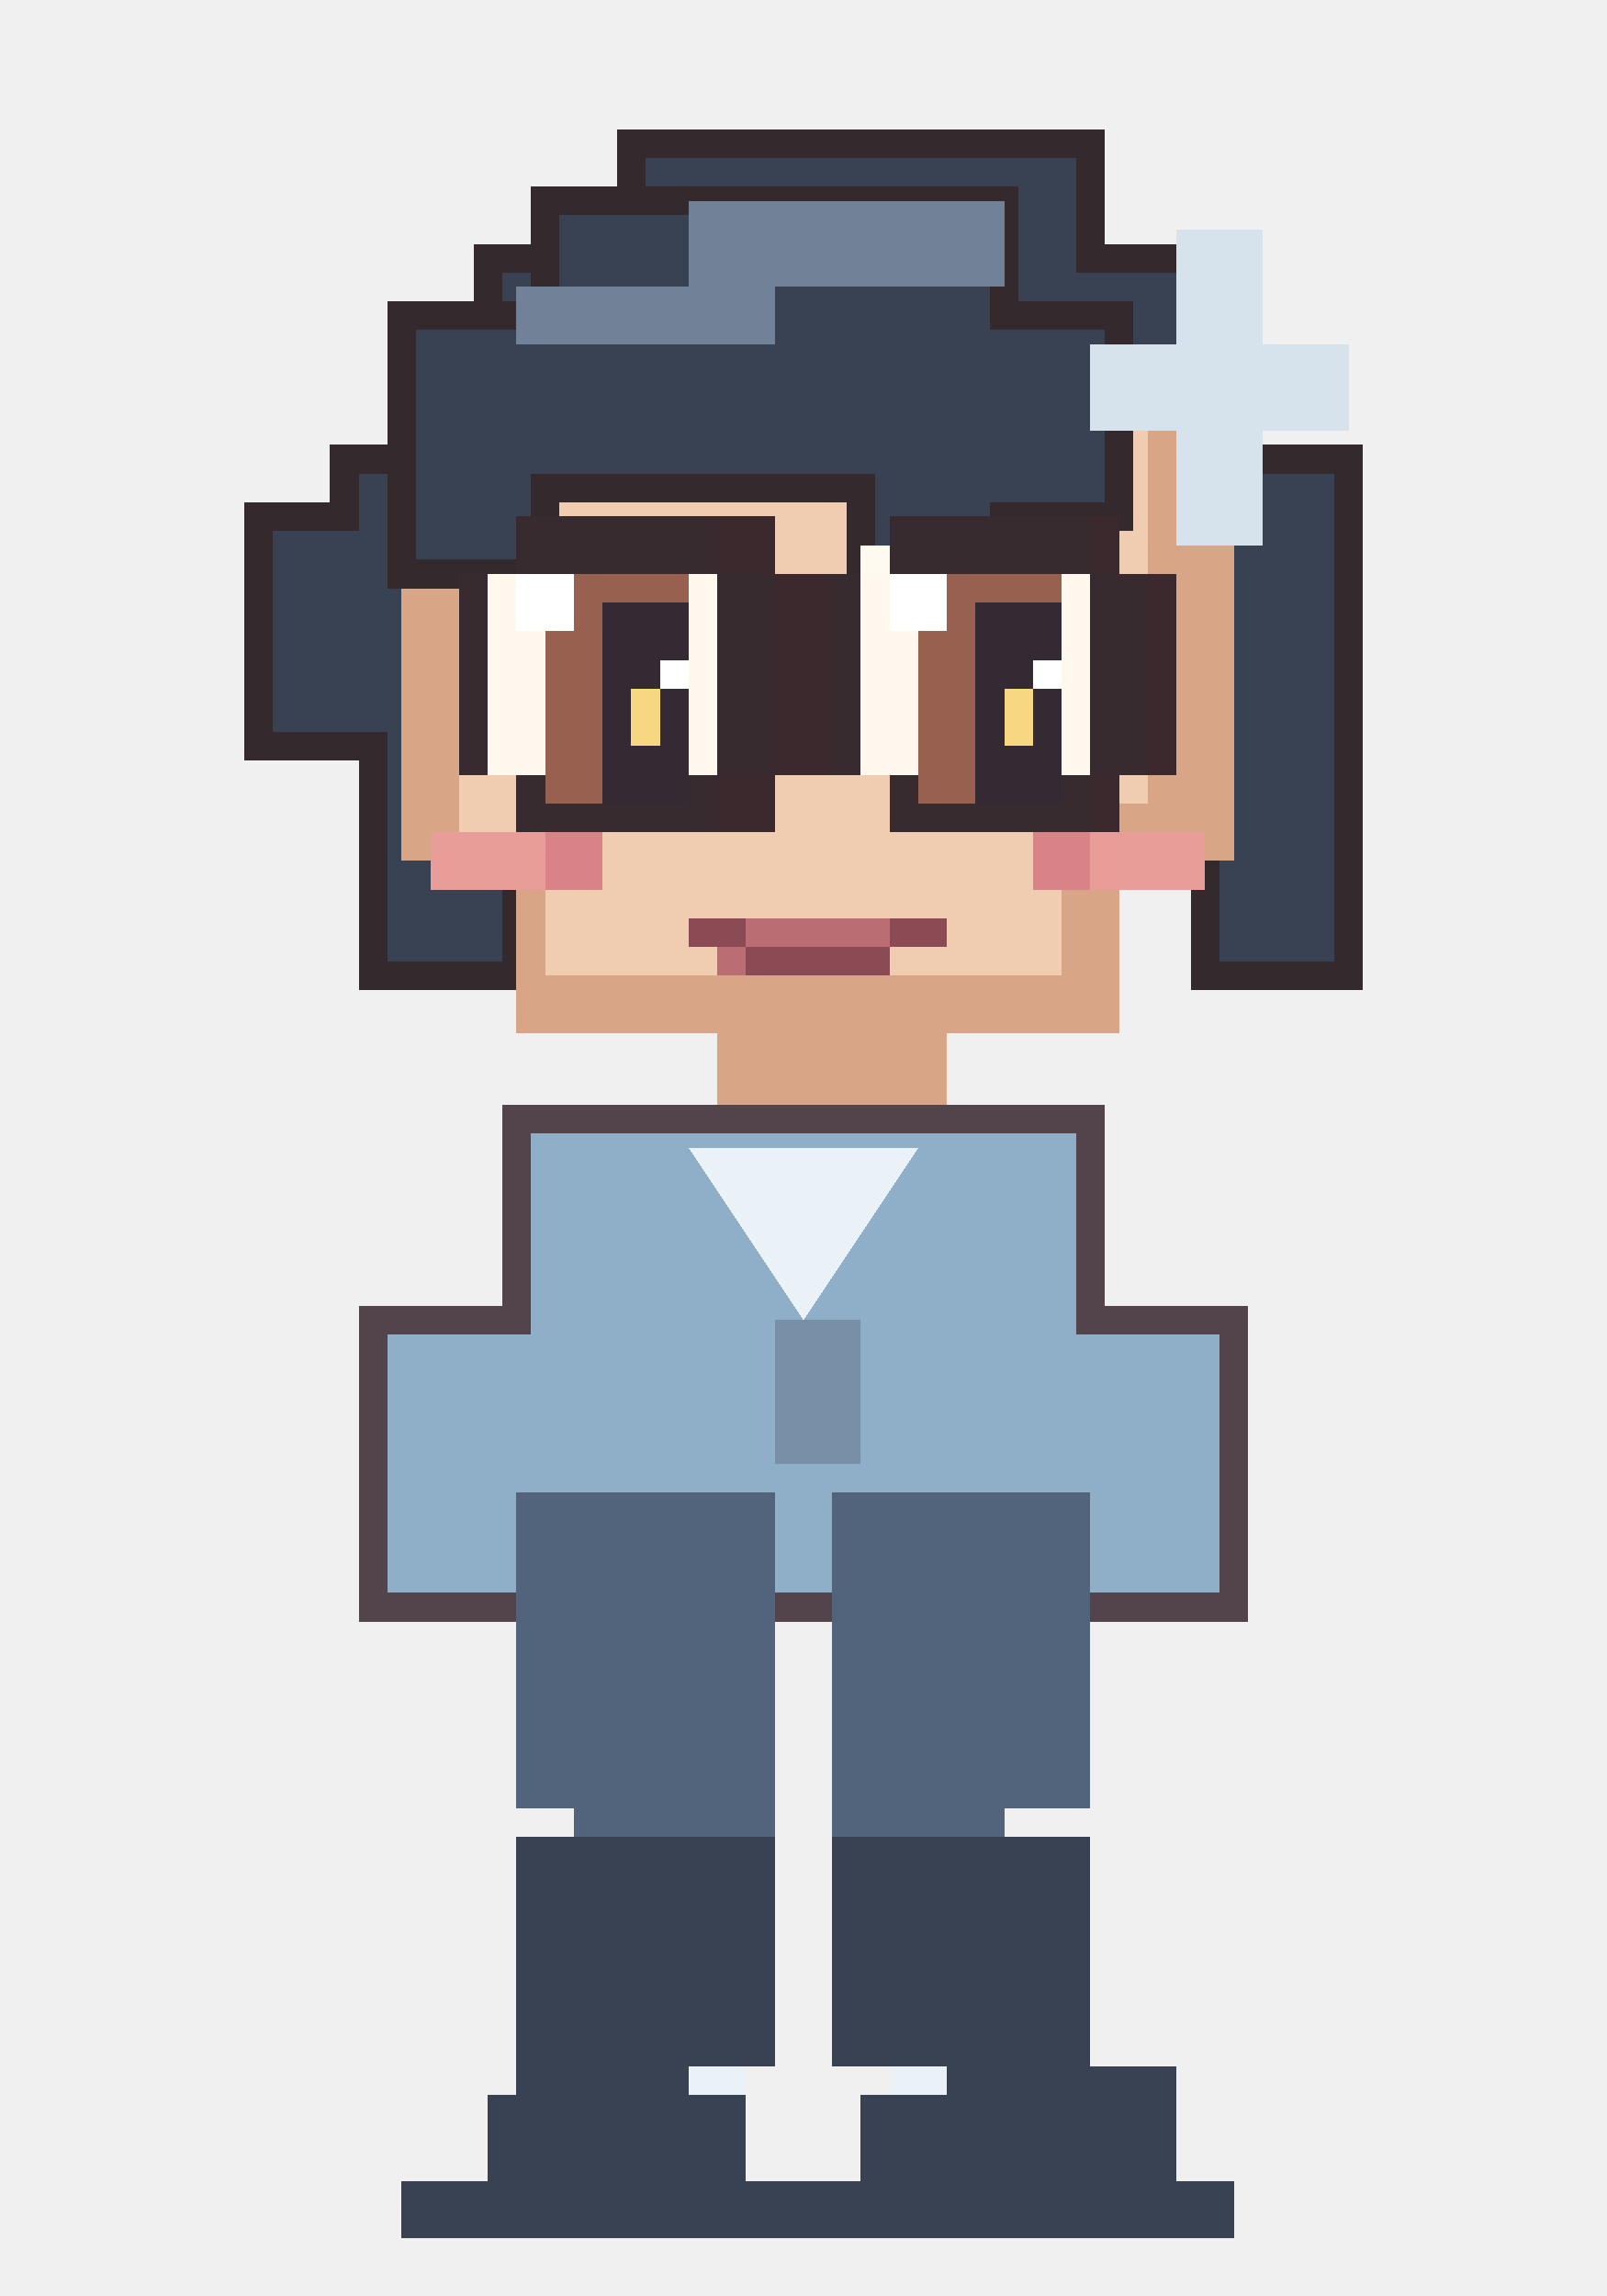
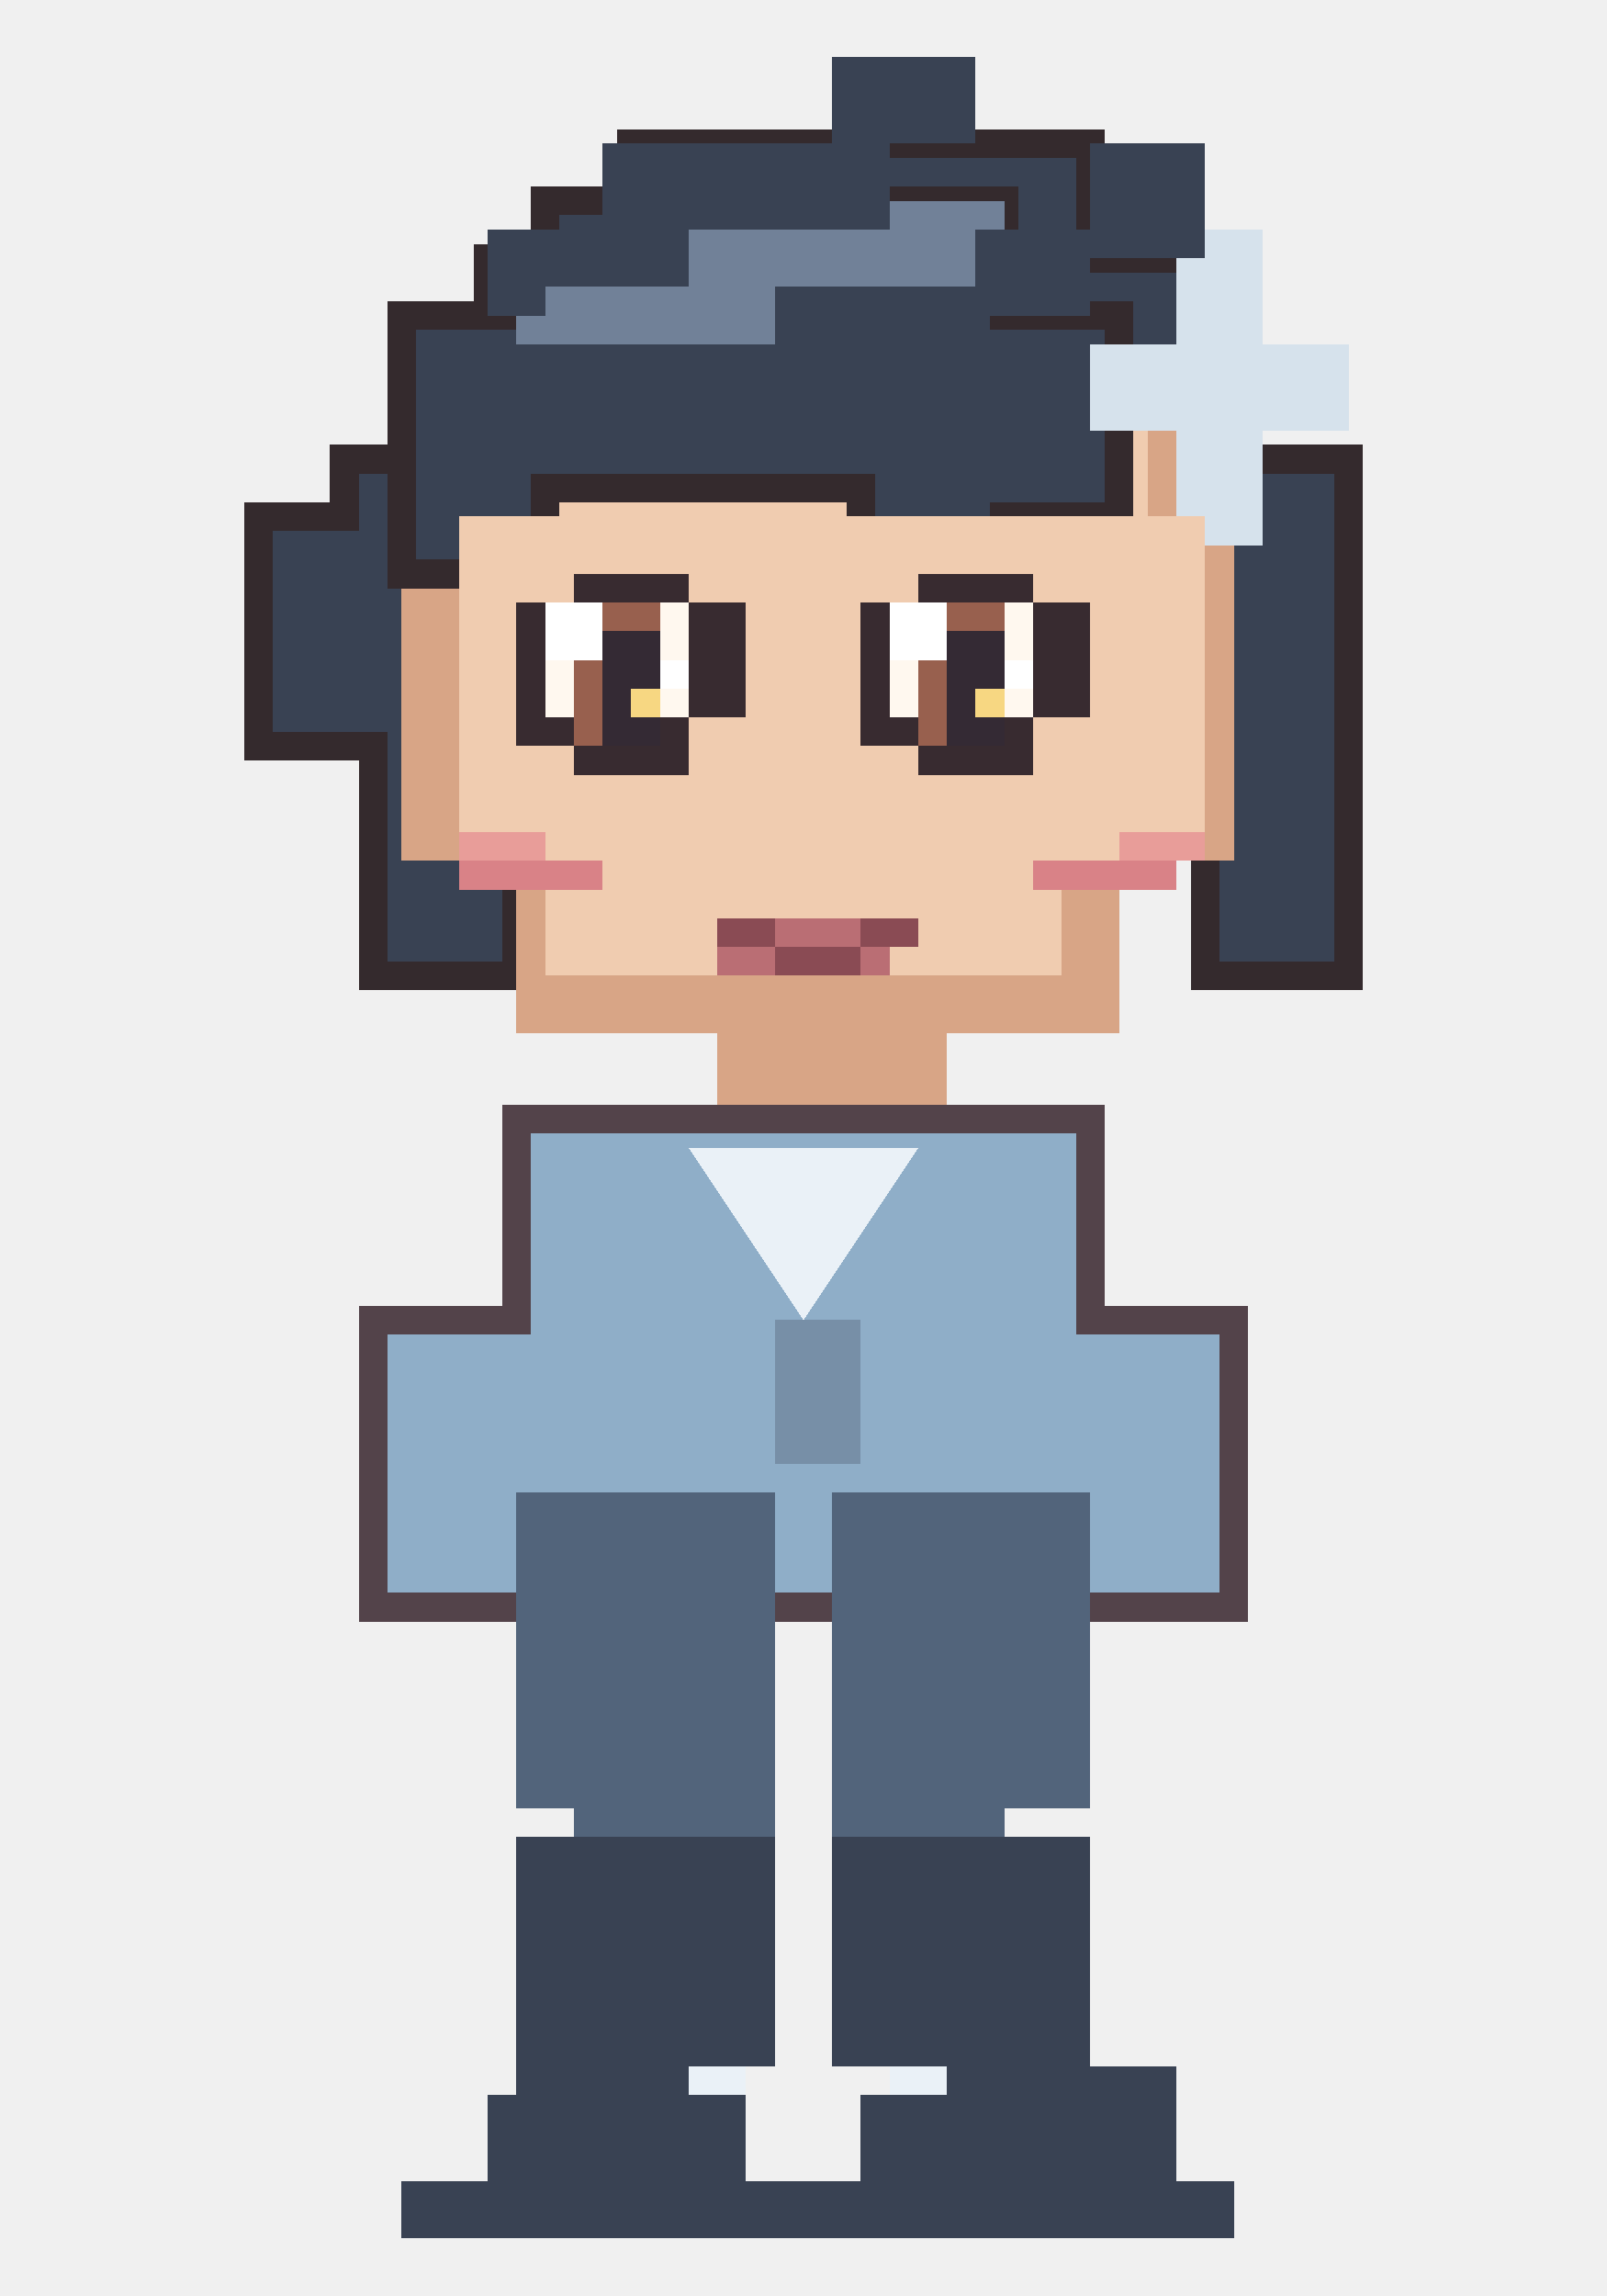
<svg xmlns="http://www.w3.org/2000/svg" viewBox="0 0 56 80" shape-rendering="crispEdges">
  <path fill="#394253" stroke="#342a2d" stroke-width="1" d="M12 16h5V9h5V5h16v4h5v7h4v18h-5V23h-4v-4H18v15h-5v-8H9V18h3z" />
  <path fill="#d8a586" d="M25 34h8v7h-8z" />
  <path fill="#f0ccb0" d="M19 39h5v8h-4v8h-5v-9h4z M32 39h5v7h4v10h-5v-8h-4z" />
  <path fill="#8faec8" stroke="#53434a" stroke-width="1" d="M18 39h20v7h5v10H13V46h5z" />
  <path fill="#52647b" d="M18 52h9v18h-7v-7h-2z M29 52h9v11h-3v7h-6z" />
  <path fill="#eaf1f7" d="M20 69h6v4h-6z M31 68h6v5h-6z" />
  <path fill="#eaf1f7" d="M24 40h8l-4 6z" />
  <path fill="#778fa7" d="M27 46h3v5h-3z" />
  <path fill="#394253" d="M18 64h9v8h-3v4h-7v-3h1z M29 64h9v8h3v4h-8v-4h-4z" />
  <path fill="#394253" d="M17 73h9v3h3v2H14v-2h3z M30 73h9v3h4v2H28v-2h2z" />
  <path fill="#d8a586" d="M14 14h4v-3h21v3h4v16h-4v6H18v-6h-4z" />
  <path fill="#f0ccb0" d="M17 13h4v-2h16v3h3v14h-3v6H19v-5h-3V16h1z" />
  <path fill="#394253" stroke="#342a2d" stroke-width="1" d="M14 17v-6h5V7h16v4h4v7h-4v3h-5v-4H19v3h-5z" />
  <path fill="#718198" d="M18 10h6V7h11v3h-8v2H18z" />
  <path fill="#3b292d" d="M17 20h2v-2h8v2h2v7h-2v2h-8v-2h-2z M29 20h2v-2h8v2h2v7h-2v2h-8v-2h-2z" />
  <path fill="#4f617e" d="M20 20h5v7h-5z M32 20h5v7h-5z" />
  <path fill="#fffaf0" d="M18 19h3v3h-3z M30 19h3v3h-3z" />
  <path fill="#f6d993" d="M24 22h2v2h-2z M36 22h2v2h-2z" />
  <path fill="#d98287" d="M16 29h5v2h-5z M36 29h5v2h-5z" />
  <path fill="#ba6e74" d="M25 32h6v2h-6z" />
  <path fill="#d6e2ec" d="M41 8h3v4h3v3h-3v4h-3v-4h-3v-3h3z" />
  <g shape-rendering="crispEdges" aria-hidden="true">
-     <path fill="#382b30" d="M16 20h2v-2h7v2h2v7h-2v2h-7v-2h-2z M29 20h2v-2h7v2h2v7h-2v2h-7v-2h-2z" />
-     <path fill="#fff8ef" d="M17 20h8v7h-8z M30 20h8v7h-8z" />
-     <path fill="#98604e" d="M19 20h5v8h-5z M32 20h5v8h-5z" />
-     <path fill="#342a34" d="M21 21h3v7h-3z M34 21h3v7h-3z" />
-     <path fill="#ffffff" d="M18 20h2v2h-2z M31 20h2v2h-2z M23 23h1v1h-1z M36 23h1v1h-1z" />
-     <path fill="#f7d782" d="M22 24h1v2h-1z M35 24h1v2h-1z" />
-     <path fill="#e89d99" d="M15 29h4v2h-4z M38 29h4v2h-4z" />
-     <path fill="#8a4b54" d="M24 32h2v1h-2z M26 33h5v1h-5z M31 32h2v1h-2z" />
+     <path fill="#f0ccb0" d="M16 18h26v12H16z" />
+     <path fill="#382b30" d="M18 21h2v-1h4v1h2v4h-2v2h-4v-1h-2z M30 21h2v-1h4v1h2v4h-2v2h-4v-1h-2z" />
+     <path fill="#fff8ef" d="M19 21h5v4h-5z M31 21h5v4h-5z" />
+     <path fill="#98604e" d="M20 21h3v5h-3z M32 21h3v5h-3z" />
+     <path fill="#342a34" d="M21 22h2v4h-2z M33 22h2v4h-2z" />
+     <path fill="#ffffff" d="M19 21h2v2h-2z M31 21h2v2h-2z M23 23h1v1h-1z M35 23h1v1h-1z" />
+     <path fill="#f7d782" d="M22 24h1v1h-1z M34 24h1v1h-1z" />
+     <path fill="#e89d99" d="M16 29h3v1h-3z M39 29h3v1h-3z" />
+     <path fill="#8a4b54" d="M25 32h2v1h-2z M27 33h3v1h-3z M30 32h2v1h-2z" />
+   </g>
+   <g shape-rendering="crispEdges" aria-hidden="true">
+     <path fill="#394253" d="M17 8h4V5h4v3h-4v3h-4z M25 5h4V2h5v3h-3v3h-6z M34 8h4V5h4v4h-4v2h-4z" />
+     <path fill="#718198" d="M19 10h5V8h5v2h-5v2h-5z" />
  </g>
</svg>
